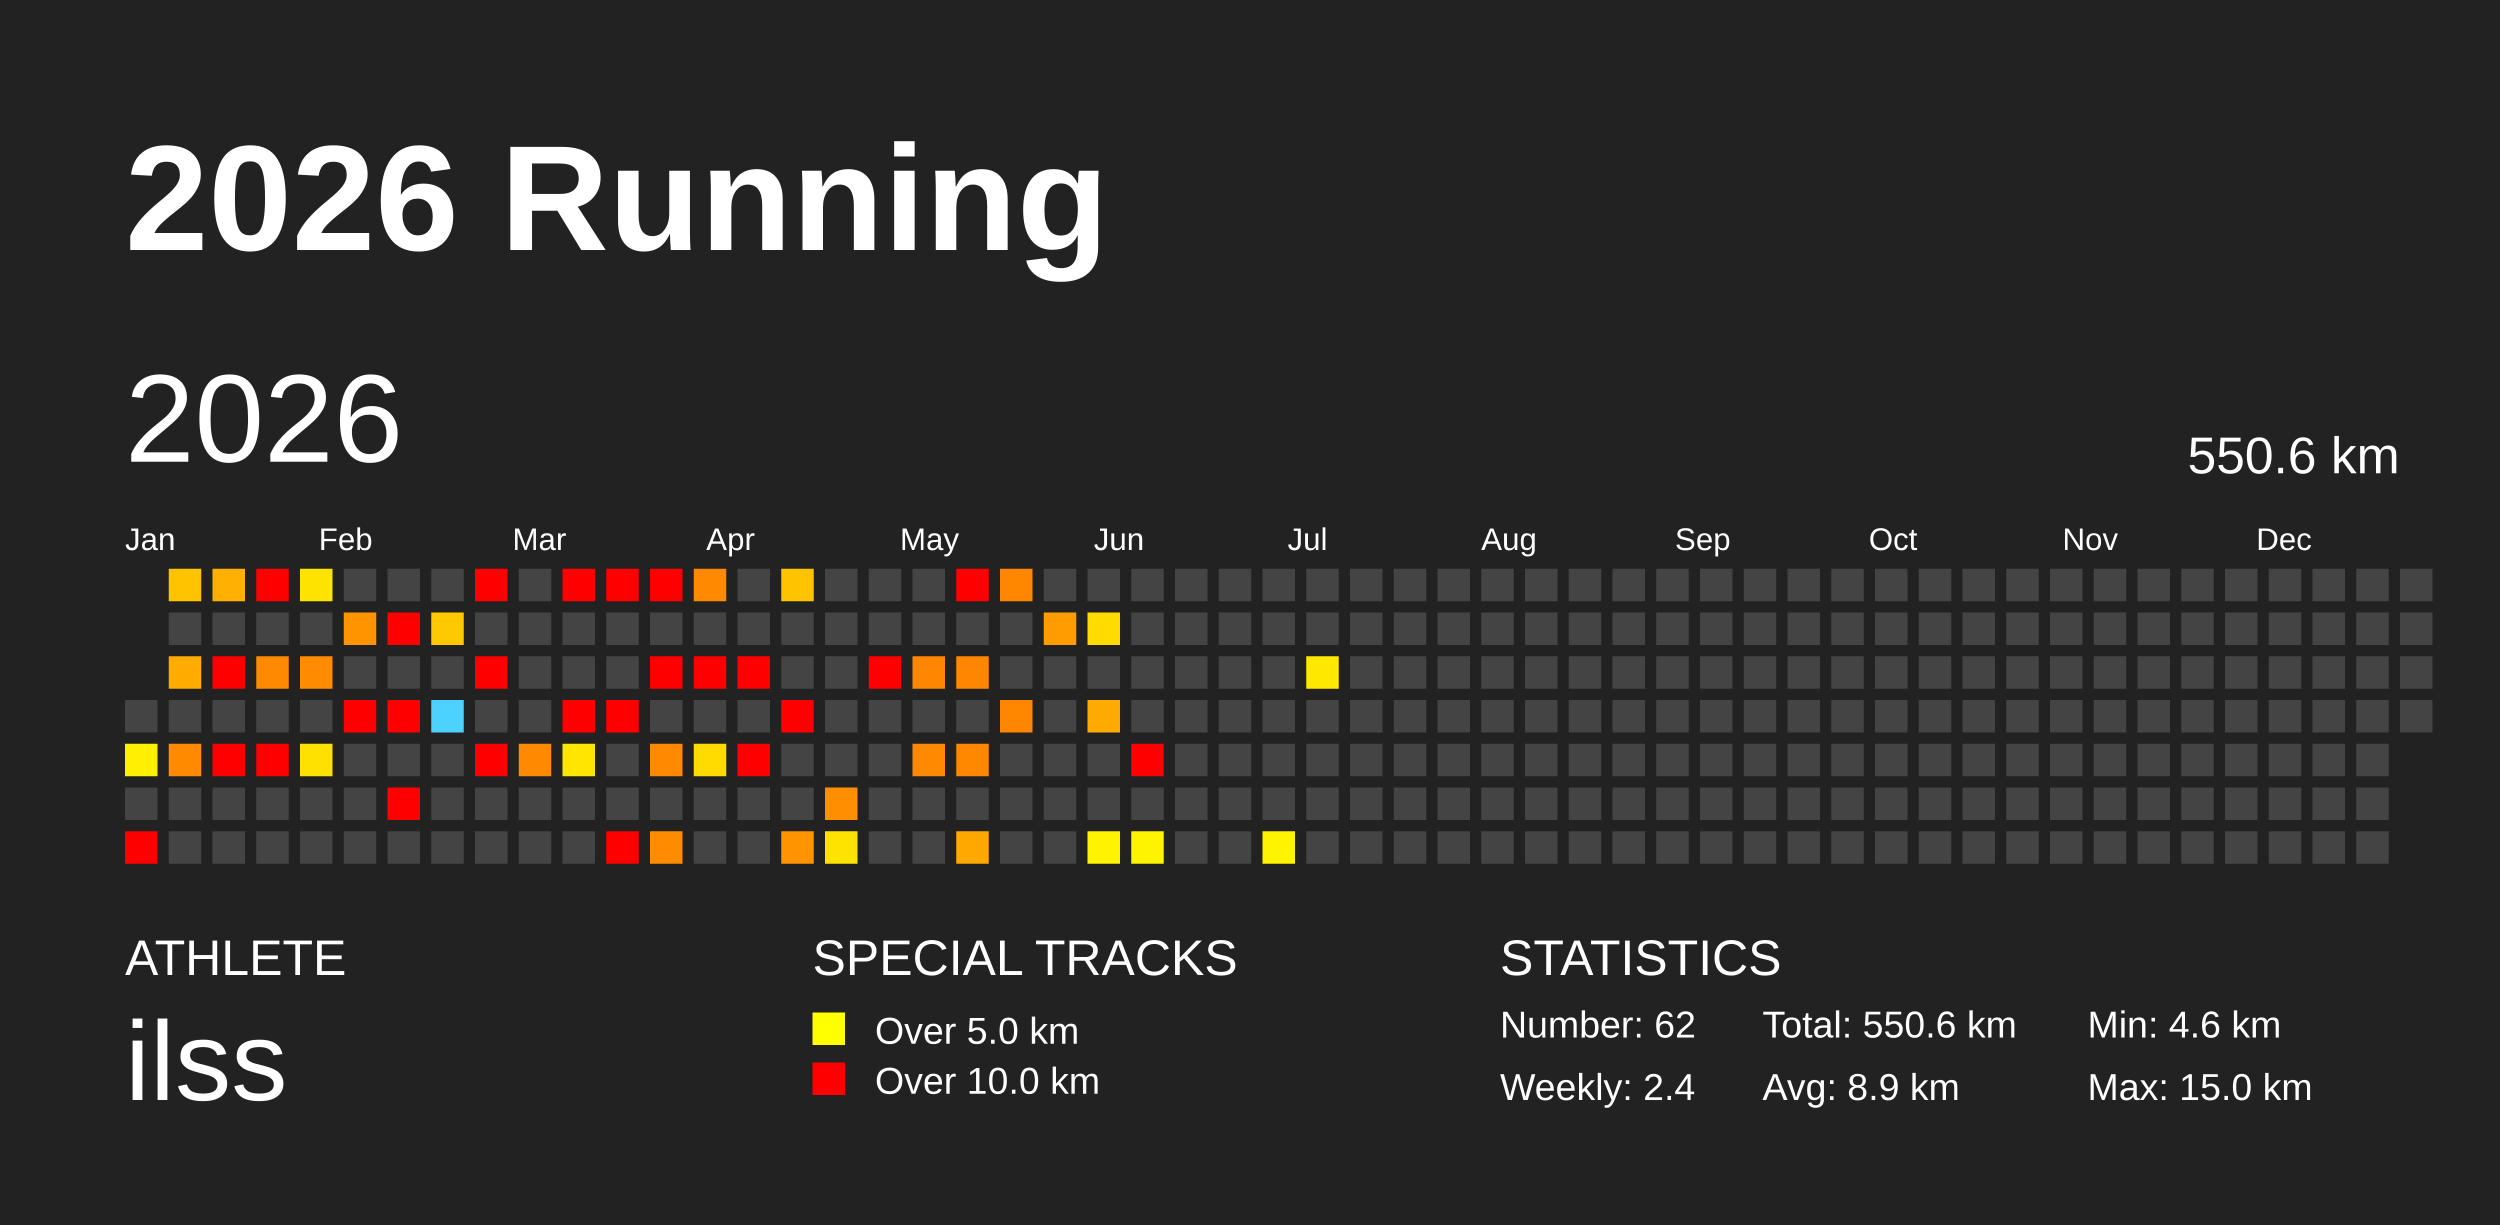
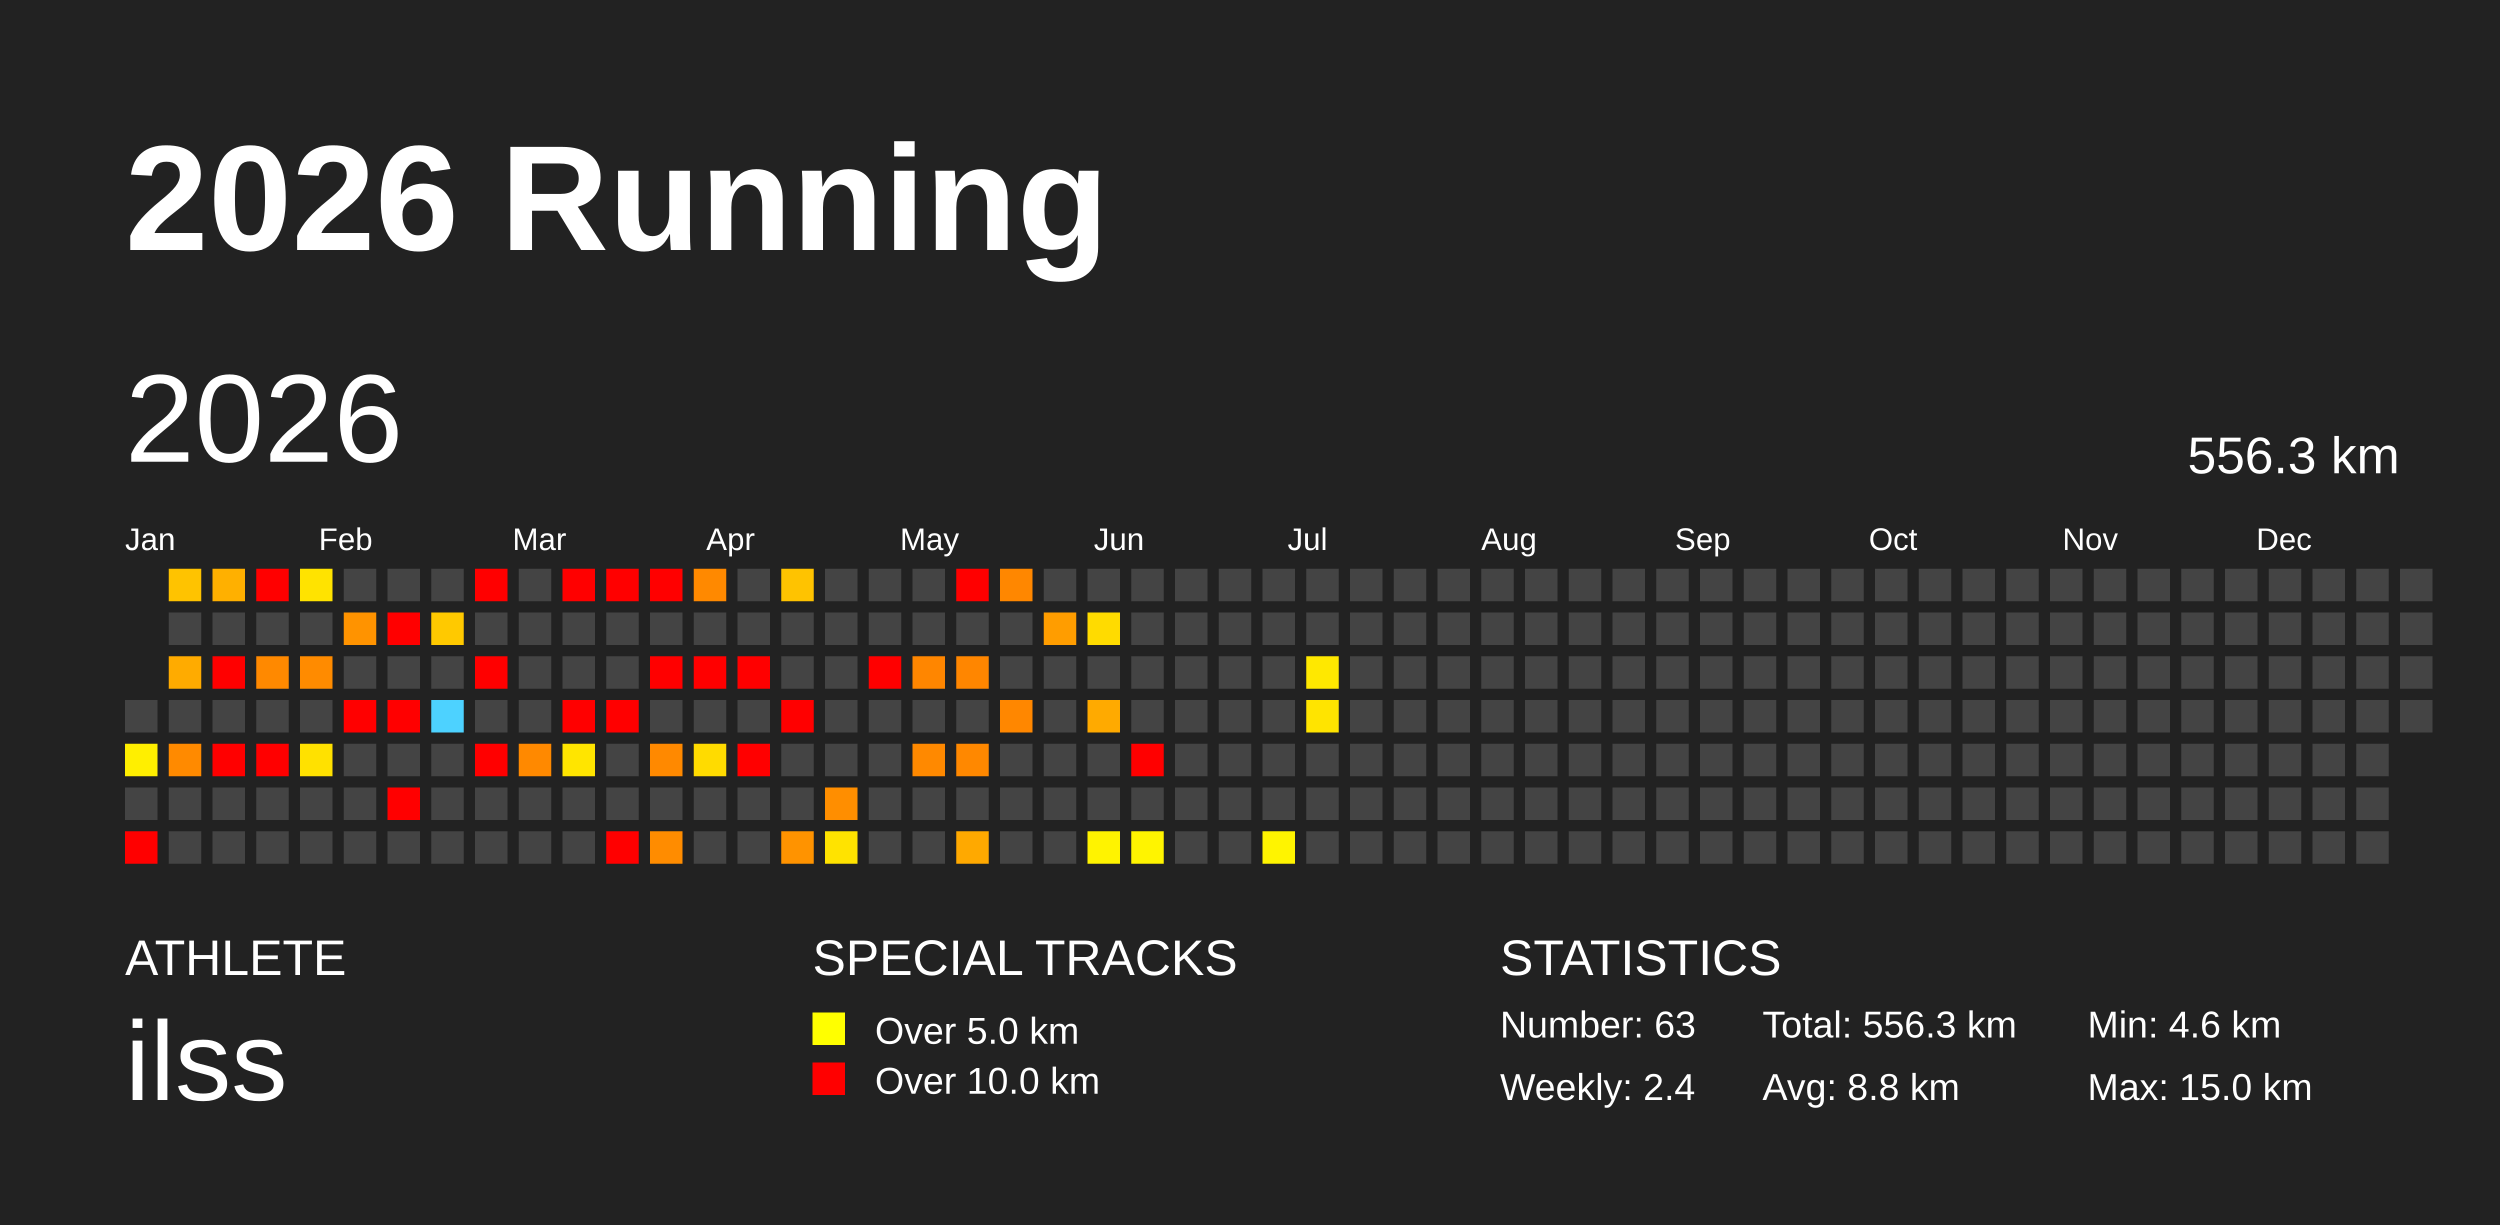
<svg xmlns="http://www.w3.org/2000/svg" baseProfile="full" height="98mm" version="1.1" viewBox="0,0,200,98" width="200mm">
  <defs />
  <rect fill="#222222" height="98" width="200" x="0" y="0" />
  <text fill="#FFFFFF" style="font-size:12px; font-family:Arial; font-weight:bold;" x="10" y="20">2026 Running</text>
  <text fill="#FFFFFF" style="font-size:4px; font-family:Arial" x="10" y="78">ATHLETE</text>
  <text fill="#FFFFFF" style="font-size:9px; font-family:Arial" x="10" y="88">ilss</text>
  <text fill="#FFFFFF" style="font-size:4px; font-family:Arial" x="65" y="78">SPECIAL TRACKS</text>
  <rect fill="yellow" height="2.6" width="2.6" x="65" y="81" />
  <text fill="#FFFFFF" style="font-size:3px; font-family:Arial" x="70" y="83.5">Over 5.0 km</text>
  <rect fill="red" height="2.6" width="2.6" x="65" y="85" />
  <text fill="#FFFFFF" style="font-size:3px; font-family:Arial" x="70" y="87.5">Over 10.0 km</text>
  <text fill="#FFFFFF" style="font-size:4px; font-family:Arial" x="120" y="78">STATISTICS</text>
-   <text fill="#FFFFFF" style="font-size:3px; font-family:Arial" x="120" y="83">Number: 62</text>
+   <text fill="#FFFFFF" style="font-size:3px; font-family:Arial" x="120" y="83">Number: 63</text>
  <text fill="#FFFFFF" style="font-size:3px; font-family:Arial" x="120" y="88">Weekly: 2.4</text>
-   <text fill="#FFFFFF" style="font-size:3px; font-family:Arial" x="141" y="83">Total: 550.6 km</text>
-   <text fill="#FFFFFF" style="font-size:3px; font-family:Arial" x="141" y="88">Avg: 8.9 km</text>
+   <text fill="#FFFFFF" style="font-size:3px; font-family:Arial" x="141" y="83">Total: 556.3 km</text>
+   <text fill="#FFFFFF" style="font-size:3px; font-family:Arial" x="141" y="88">Avg: 8.8 km</text>
  <text fill="#FFFFFF" style="font-size:3px; font-family:Arial" x="167" y="83">Min: 4.6 km</text>
  <text fill="#FFFFFF" style="font-size:3px; font-family:Arial" x="167" y="88">Max: 15.0 km</text>
  <text dominant-baseline="hanging" fill="#FFFFFF" style="font-size:10.0px; font-family:Arial;" x="10" y="30">2026</text>
-   <text dominant-baseline="hanging" fill="#FFFFFF" style="font-size:4.125px; font-family:Arial;" x="175" y="35">550.6 km</text>
+   <text dominant-baseline="hanging" fill="#FFFFFF" style="font-size:4.125px; font-family:Arial;" x="175" y="35">556.3 km</text>
  <text fill="#FFFFFF" style="font-size:2.5px; font-family:Arial" x="10.0" y="44">Jan</text>
  <text fill="#FFFFFF" style="font-size:2.5px; font-family:Arial" x="25.5" y="44">Feb</text>
  <text fill="#FFFFFF" style="font-size:2.5px; font-family:Arial" x="41.0" y="44">Mar</text>
  <text fill="#FFFFFF" style="font-size:2.5px; font-family:Arial" x="56.5" y="44">Apr</text>
  <text fill="#FFFFFF" style="font-size:2.5px; font-family:Arial" x="72.0" y="44">May</text>
  <text fill="#FFFFFF" style="font-size:2.5px; font-family:Arial" x="87.5" y="44">Jun</text>
  <text fill="#FFFFFF" style="font-size:2.5px; font-family:Arial" x="103.0" y="44">Jul</text>
  <text fill="#FFFFFF" style="font-size:2.5px; font-family:Arial" x="118.5" y="44">Aug</text>
  <text fill="#FFFFFF" style="font-size:2.5px; font-family:Arial" x="134.0" y="44">Sep</text>
  <text fill="#FFFFFF" style="font-size:2.5px; font-family:Arial" x="149.5" y="44">Oct</text>
  <text fill="#FFFFFF" style="font-size:2.5px; font-family:Arial" x="165.0" y="44">Nov</text>
  <text fill="#FFFFFF" style="font-size:2.5px; font-family:Arial" x="180.5" y="44">Dec</text>
  <rect fill="#444444" height="2.6" width="2.6" x="10.0" y="56.0" />
  <rect fill="#ffef00" height="2.6" width="2.6" x="10.0" y="59.5" />
  <rect fill="#444444" height="2.6" width="2.6" x="10.0" y="63.0" />
  <rect fill="red" height="2.6" width="2.6" x="10.0" y="66.5" />
  <rect fill="#ffc300" height="2.6" width="2.6" x="13.5" y="45.5" />
  <rect fill="#444444" height="2.6" width="2.6" x="13.5" y="49.0" />
  <rect fill="#ffab00" height="2.6" width="2.6" x="13.5" y="52.5" />
  <rect fill="#444444" height="2.6" width="2.6" x="13.5" y="56.0" />
  <rect fill="#ff8a00" height="2.6" width="2.6" x="13.5" y="59.5" />
  <rect fill="#444444" height="2.6" width="2.6" x="13.5" y="63.0" />
  <rect fill="#444444" height="2.6" width="2.6" x="13.5" y="66.5" />
  <rect fill="#ffb000" height="2.6" width="2.6" x="17.0" y="45.5" />
  <rect fill="#444444" height="2.6" width="2.6" x="17.0" y="49.0" />
  <rect fill="red" height="2.6" width="2.6" x="17.0" y="52.5" />
  <rect fill="#444444" height="2.6" width="2.6" x="17.0" y="56.0" />
  <rect fill="red" height="2.6" width="2.6" x="17.0" y="59.5" />
  <rect fill="#444444" height="2.6" width="2.6" x="17.0" y="63.0" />
  <rect fill="#444444" height="2.6" width="2.6" x="17.0" y="66.5" />
  <rect fill="red" height="2.6" width="2.6" x="20.5" y="45.5" />
  <rect fill="#444444" height="2.6" width="2.6" x="20.5" y="49.0" />
  <rect fill="#ff8900" height="2.6" width="2.6" x="20.5" y="52.5" />
  <rect fill="#444444" height="2.6" width="2.6" x="20.5" y="56.0" />
  <rect fill="red" height="2.6" width="2.6" x="20.5" y="59.5" />
  <rect fill="#444444" height="2.6" width="2.6" x="20.5" y="63.0" />
  <rect fill="#444444" height="2.6" width="2.6" x="20.5" y="66.5" />
  <rect fill="#ffe300" height="2.6" width="2.6" x="24.0" y="45.5" />
  <rect fill="#444444" height="2.6" width="2.6" x="24.0" y="49.0" />
  <rect fill="#ff8b00" height="2.6" width="2.6" x="24.0" y="52.5" />
  <rect fill="#444444" height="2.6" width="2.6" x="24.0" y="56.0" />
  <rect fill="#ffe100" height="2.6" width="2.6" x="24.0" y="59.5" />
  <rect fill="#444444" height="2.6" width="2.6" x="24.0" y="63.0" />
  <rect fill="#444444" height="2.6" width="2.6" x="24.0" y="66.5" />
  <rect fill="#444444" height="2.6" width="2.6" x="27.5" y="45.5" />
  <rect fill="#ff9300" height="2.6" width="2.6" x="27.5" y="49.0" />
  <rect fill="#444444" height="2.6" width="2.6" x="27.5" y="52.5" />
  <rect fill="red" height="2.6" width="2.6" x="27.5" y="56.0" />
  <rect fill="#444444" height="2.6" width="2.6" x="27.5" y="59.5" />
  <rect fill="#444444" height="2.6" width="2.6" x="27.5" y="63.0" />
  <rect fill="#444444" height="2.6" width="2.6" x="27.5" y="66.5" />
  <rect fill="#444444" height="2.6" width="2.6" x="31.0" y="45.5" />
  <rect fill="red" height="2.6" width="2.6" x="31.0" y="49.0" />
  <rect fill="#444444" height="2.6" width="2.6" x="31.0" y="52.5" />
  <rect fill="red" height="2.6" width="2.6" x="31.0" y="56.0" />
  <rect fill="#444444" height="2.6" width="2.6" x="31.0" y="59.5" />
  <rect fill="red" height="2.6" width="2.6" x="31.0" y="63.0" />
  <rect fill="#444444" height="2.6" width="2.6" x="31.0" y="66.5" />
  <rect fill="#444444" height="2.6" width="2.6" x="34.5" y="45.5" />
  <rect fill="#ffc900" height="2.6" width="2.6" x="34.5" y="49.0" />
  <rect fill="#444444" height="2.6" width="2.6" x="34.5" y="52.5" />
  <rect fill="#4dd2ff" height="2.6" width="2.6" x="34.5" y="56.0" />
  <rect fill="#444444" height="2.6" width="2.6" x="34.5" y="59.5" />
  <rect fill="#444444" height="2.6" width="2.6" x="34.5" y="63.0" />
  <rect fill="#444444" height="2.6" width="2.6" x="34.5" y="66.5" />
  <rect fill="red" height="2.6" width="2.6" x="38.0" y="45.5" />
  <rect fill="#444444" height="2.6" width="2.6" x="38.0" y="49.0" />
  <rect fill="red" height="2.6" width="2.6" x="38.0" y="52.5" />
  <rect fill="#444444" height="2.6" width="2.6" x="38.0" y="56.0" />
  <rect fill="red" height="2.6" width="2.6" x="38.0" y="59.5" />
  <rect fill="#444444" height="2.6" width="2.6" x="38.0" y="63.0" />
  <rect fill="#444444" height="2.6" width="2.6" x="38.0" y="66.5" />
  <rect fill="#444444" height="2.6" width="2.6" x="41.5" y="45.5" />
  <rect fill="#444444" height="2.6" width="2.6" x="41.5" y="49.0" />
  <rect fill="#444444" height="2.6" width="2.6" x="41.5" y="52.5" />
  <rect fill="#444444" height="2.6" width="2.6" x="41.5" y="56.0" />
  <rect fill="#ff8900" height="2.6" width="2.6" x="41.5" y="59.5" />
  <rect fill="#444444" height="2.6" width="2.6" x="41.5" y="63.0" />
  <rect fill="#444444" height="2.6" width="2.6" x="41.5" y="66.5" />
  <rect fill="red" height="2.6" width="2.6" x="45.0" y="45.5" />
  <rect fill="#444444" height="2.6" width="2.6" x="45.0" y="49.0" />
  <rect fill="#444444" height="2.6" width="2.6" x="45.0" y="52.5" />
  <rect fill="red" height="2.6" width="2.6" x="45.0" y="56.0" />
  <rect fill="#ffe500" height="2.6" width="2.6" x="45.0" y="59.5" />
  <rect fill="#444444" height="2.6" width="2.6" x="45.0" y="63.0" />
  <rect fill="#444444" height="2.6" width="2.6" x="45.0" y="66.5" />
  <rect fill="red" height="2.6" width="2.6" x="48.5" y="45.5" />
  <rect fill="#444444" height="2.6" width="2.6" x="48.5" y="49.0" />
  <rect fill="#444444" height="2.6" width="2.6" x="48.5" y="52.5" />
  <rect fill="red" height="2.6" width="2.6" x="48.5" y="56.0" />
  <rect fill="#444444" height="2.6" width="2.6" x="48.5" y="59.5" />
  <rect fill="#444444" height="2.6" width="2.6" x="48.5" y="63.0" />
  <rect fill="red" height="2.6" width="2.6" x="48.5" y="66.5" />
  <rect fill="red" height="2.6" width="2.6" x="52.0" y="45.5" />
  <rect fill="#444444" height="2.6" width="2.6" x="52.0" y="49.0" />
  <rect fill="red" height="2.6" width="2.6" x="52.0" y="52.5" />
  <rect fill="#444444" height="2.6" width="2.6" x="52.0" y="56.0" />
  <rect fill="#ff8900" height="2.6" width="2.6" x="52.0" y="59.5" />
  <rect fill="#444444" height="2.6" width="2.6" x="52.0" y="63.0" />
  <rect fill="#ff8c00" height="2.6" width="2.6" x="52.0" y="66.5" />
  <rect fill="#ff8900" height="2.6" width="2.6" x="55.5" y="45.5" />
  <rect fill="#444444" height="2.6" width="2.6" x="55.5" y="49.0" />
  <rect fill="red" height="2.6" width="2.6" x="55.5" y="52.5" />
  <rect fill="#444444" height="2.6" width="2.6" x="55.5" y="56.0" />
  <rect fill="#ffdb00" height="2.6" width="2.6" x="55.5" y="59.5" />
  <rect fill="#444444" height="2.6" width="2.6" x="55.5" y="63.0" />
  <rect fill="#444444" height="2.6" width="2.6" x="55.5" y="66.5" />
  <rect fill="#444444" height="2.6" width="2.6" x="59.0" y="45.5" />
  <rect fill="#444444" height="2.6" width="2.6" x="59.0" y="49.0" />
  <rect fill="red" height="2.6" width="2.6" x="59.0" y="52.5" />
  <rect fill="#444444" height="2.6" width="2.6" x="59.0" y="56.0" />
  <rect fill="red" height="2.6" width="2.6" x="59.0" y="59.5" />
  <rect fill="#444444" height="2.6" width="2.6" x="59.0" y="63.0" />
  <rect fill="#444444" height="2.6" width="2.6" x="59.0" y="66.5" />
  <rect fill="#ffc300" height="2.6" width="2.6" x="62.5" y="45.5" />
  <rect fill="#444444" height="2.6" width="2.6" x="62.5" y="49.0" />
  <rect fill="#444444" height="2.6" width="2.6" x="62.5" y="52.5" />
  <rect fill="red" height="2.6" width="2.6" x="62.5" y="56.0" />
  <rect fill="#444444" height="2.6" width="2.6" x="62.5" y="59.5" />
  <rect fill="#444444" height="2.6" width="2.6" x="62.5" y="63.0" />
  <rect fill="#ff9300" height="2.6" width="2.6" x="62.5" y="66.5" />
  <rect fill="#444444" height="2.6" width="2.6" x="66.0" y="45.5" />
  <rect fill="#444444" height="2.6" width="2.6" x="66.0" y="49.0" />
  <rect fill="#444444" height="2.6" width="2.6" x="66.0" y="52.5" />
  <rect fill="#444444" height="2.6" width="2.6" x="66.0" y="56.0" />
  <rect fill="#444444" height="2.6" width="2.6" x="66.0" y="59.5" />
  <rect fill="#ff8e00" height="2.6" width="2.6" x="66.0" y="63.0" />
  <rect fill="#ffe300" height="2.6" width="2.6" x="66.0" y="66.5" />
  <rect fill="#444444" height="2.6" width="2.6" x="69.5" y="45.5" />
  <rect fill="#444444" height="2.6" width="2.6" x="69.5" y="49.0" />
  <rect fill="red" height="2.6" width="2.6" x="69.5" y="52.5" />
  <rect fill="#444444" height="2.6" width="2.6" x="69.5" y="56.0" />
  <rect fill="#444444" height="2.6" width="2.6" x="69.5" y="59.5" />
  <rect fill="#444444" height="2.6" width="2.6" x="69.5" y="63.0" />
  <rect fill="#444444" height="2.6" width="2.6" x="69.5" y="66.5" />
  <rect fill="#444444" height="2.6" width="2.6" x="73.0" y="45.5" />
  <rect fill="#444444" height="2.6" width="2.6" x="73.0" y="49.0" />
  <rect fill="#ff8600" height="2.6" width="2.6" x="73.0" y="52.5" />
  <rect fill="#444444" height="2.6" width="2.6" x="73.0" y="56.0" />
  <rect fill="#ff8900" height="2.6" width="2.6" x="73.0" y="59.5" />
  <rect fill="#444444" height="2.6" width="2.6" x="73.0" y="63.0" />
  <rect fill="#444444" height="2.6" width="2.6" x="73.0" y="66.5" />
  <rect fill="red" height="2.6" width="2.6" x="76.5" y="45.5" />
  <rect fill="#444444" height="2.6" width="2.6" x="76.5" y="49.0" />
  <rect fill="#ff8600" height="2.6" width="2.6" x="76.5" y="52.5" />
  <rect fill="#444444" height="2.6" width="2.6" x="76.5" y="56.0" />
  <rect fill="#ff8800" height="2.6" width="2.6" x="76.5" y="59.5" />
  <rect fill="#444444" height="2.6" width="2.6" x="76.5" y="63.0" />
  <rect fill="#ffa900" height="2.6" width="2.6" x="76.5" y="66.5" />
  <rect fill="#ff8700" height="2.6" width="2.6" x="80.0" y="45.5" />
  <rect fill="#444444" height="2.6" width="2.6" x="80.0" y="49.0" />
  <rect fill="#444444" height="2.6" width="2.6" x="80.0" y="52.5" />
  <rect fill="#ff8700" height="2.6" width="2.6" x="80.0" y="56.0" />
  <rect fill="#444444" height="2.6" width="2.6" x="80.0" y="59.5" />
  <rect fill="#444444" height="2.6" width="2.6" x="80.0" y="63.0" />
  <rect fill="#444444" height="2.6" width="2.6" x="80.0" y="66.5" />
  <rect fill="#444444" height="2.6" width="2.6" x="83.5" y="45.5" />
  <rect fill="#ff9d00" height="2.6" width="2.6" x="83.5" y="49.0" />
  <rect fill="#444444" height="2.6" width="2.6" x="83.5" y="52.5" />
  <rect fill="#444444" height="2.6" width="2.6" x="83.5" y="56.0" />
  <rect fill="#444444" height="2.6" width="2.6" x="83.5" y="59.5" />
  <rect fill="#444444" height="2.6" width="2.6" x="83.5" y="63.0" />
  <rect fill="#444444" height="2.6" width="2.6" x="83.5" y="66.5" />
  <rect fill="#444444" height="2.6" width="2.6" x="87.0" y="45.5" />
  <rect fill="#ffdb00" height="2.6" width="2.6" x="87.0" y="49.0" />
  <rect fill="#444444" height="2.6" width="2.6" x="87.0" y="52.5" />
  <rect fill="#ffaa00" height="2.6" width="2.6" x="87.0" y="56.0" />
  <rect fill="#444444" height="2.6" width="2.6" x="87.0" y="59.5" />
  <rect fill="#444444" height="2.6" width="2.6" x="87.0" y="63.0" />
  <rect fill="#fff300" height="2.6" width="2.6" x="87.0" y="66.5" />
  <rect fill="#444444" height="2.6" width="2.6" x="90.5" y="45.5" />
  <rect fill="#444444" height="2.6" width="2.6" x="90.5" y="49.0" />
  <rect fill="#444444" height="2.6" width="2.6" x="90.5" y="52.5" />
  <rect fill="#444444" height="2.6" width="2.6" x="90.5" y="56.0" />
  <rect fill="red" height="2.6" width="2.6" x="90.5" y="59.5" />
  <rect fill="#444444" height="2.6" width="2.6" x="90.5" y="63.0" />
  <rect fill="#fff400" height="2.6" width="2.6" x="90.5" y="66.5" />
  <rect fill="#444444" height="2.6" width="2.6" x="94.0" y="45.5" />
  <rect fill="#444444" height="2.6" width="2.6" x="94.0" y="49.0" />
  <rect fill="#444444" height="2.6" width="2.6" x="94.0" y="52.5" />
  <rect fill="#444444" height="2.6" width="2.6" x="94.0" y="56.0" />
  <rect fill="#444444" height="2.6" width="2.6" x="94.0" y="59.5" />
  <rect fill="#444444" height="2.6" width="2.6" x="94.0" y="63.0" />
  <rect fill="#444444" height="2.6" width="2.6" x="94.0" y="66.5" />
  <rect fill="#444444" height="2.6" width="2.6" x="97.5" y="45.5" />
  <rect fill="#444444" height="2.6" width="2.6" x="97.5" y="49.0" />
  <rect fill="#444444" height="2.6" width="2.6" x="97.5" y="52.5" />
  <rect fill="#444444" height="2.6" width="2.6" x="97.5" y="56.0" />
  <rect fill="#444444" height="2.6" width="2.6" x="97.5" y="59.5" />
  <rect fill="#444444" height="2.6" width="2.6" x="97.5" y="63.0" />
  <rect fill="#444444" height="2.6" width="2.6" x="97.5" y="66.5" />
  <rect fill="#444444" height="2.6" width="2.6" x="101.0" y="45.5" />
  <rect fill="#444444" height="2.6" width="2.6" x="101.0" y="49.0" />
  <rect fill="#444444" height="2.6" width="2.6" x="101.0" y="52.5" />
  <rect fill="#444444" height="2.6" width="2.6" x="101.0" y="56.0" />
  <rect fill="#444444" height="2.6" width="2.6" x="101.0" y="59.5" />
  <rect fill="#444444" height="2.6" width="2.6" x="101.0" y="63.0" />
  <rect fill="#fff400" height="2.6" width="2.6" x="101.0" y="66.5" />
  <rect fill="#444444" height="2.6" width="2.6" x="104.5" y="45.5" />
  <rect fill="#444444" height="2.6" width="2.6" x="104.5" y="49.0" />
  <rect fill="#ffe800" height="2.6" width="2.6" x="104.5" y="52.5" />
-   <rect fill="#444444" height="2.6" width="2.6" x="104.5" y="56.0" />
+   <rect fill="#ffe400" height="2.6" width="2.6" x="104.5" y="56.0" />
  <rect fill="#444444" height="2.6" width="2.6" x="104.5" y="59.5" />
  <rect fill="#444444" height="2.6" width="2.6" x="104.5" y="63.0" />
  <rect fill="#444444" height="2.6" width="2.6" x="104.5" y="66.5" />
  <rect fill="#444444" height="2.6" width="2.6" x="108.0" y="45.5" />
  <rect fill="#444444" height="2.6" width="2.6" x="108.0" y="49.0" />
  <rect fill="#444444" height="2.6" width="2.6" x="108.0" y="52.5" />
  <rect fill="#444444" height="2.6" width="2.6" x="108.0" y="56.0" />
  <rect fill="#444444" height="2.6" width="2.6" x="108.0" y="59.5" />
  <rect fill="#444444" height="2.6" width="2.6" x="108.0" y="63.0" />
  <rect fill="#444444" height="2.6" width="2.6" x="108.0" y="66.5" />
  <rect fill="#444444" height="2.6" width="2.6" x="111.5" y="45.5" />
  <rect fill="#444444" height="2.6" width="2.6" x="111.5" y="49.0" />
  <rect fill="#444444" height="2.6" width="2.6" x="111.5" y="52.5" />
  <rect fill="#444444" height="2.6" width="2.6" x="111.5" y="56.0" />
  <rect fill="#444444" height="2.6" width="2.6" x="111.5" y="59.5" />
  <rect fill="#444444" height="2.6" width="2.6" x="111.5" y="63.0" />
  <rect fill="#444444" height="2.6" width="2.6" x="111.5" y="66.5" />
  <rect fill="#444444" height="2.6" width="2.6" x="115.0" y="45.5" />
  <rect fill="#444444" height="2.6" width="2.6" x="115.0" y="49.0" />
  <rect fill="#444444" height="2.6" width="2.6" x="115.0" y="52.5" />
  <rect fill="#444444" height="2.6" width="2.6" x="115.0" y="56.0" />
  <rect fill="#444444" height="2.6" width="2.6" x="115.0" y="59.5" />
  <rect fill="#444444" height="2.6" width="2.6" x="115.0" y="63.0" />
  <rect fill="#444444" height="2.6" width="2.6" x="115.0" y="66.5" />
  <rect fill="#444444" height="2.6" width="2.6" x="118.5" y="45.5" />
  <rect fill="#444444" height="2.6" width="2.6" x="118.5" y="49.0" />
  <rect fill="#444444" height="2.6" width="2.6" x="118.5" y="52.5" />
  <rect fill="#444444" height="2.6" width="2.6" x="118.5" y="56.0" />
  <rect fill="#444444" height="2.6" width="2.6" x="118.5" y="59.5" />
  <rect fill="#444444" height="2.6" width="2.6" x="118.5" y="63.0" />
  <rect fill="#444444" height="2.6" width="2.6" x="118.5" y="66.5" />
  <rect fill="#444444" height="2.6" width="2.6" x="122.0" y="45.5" />
  <rect fill="#444444" height="2.6" width="2.6" x="122.0" y="49.0" />
  <rect fill="#444444" height="2.6" width="2.6" x="122.0" y="52.5" />
  <rect fill="#444444" height="2.6" width="2.6" x="122.0" y="56.0" />
  <rect fill="#444444" height="2.6" width="2.6" x="122.0" y="59.5" />
  <rect fill="#444444" height="2.6" width="2.6" x="122.0" y="63.0" />
  <rect fill="#444444" height="2.6" width="2.6" x="122.0" y="66.5" />
  <rect fill="#444444" height="2.6" width="2.6" x="125.5" y="45.5" />
  <rect fill="#444444" height="2.6" width="2.6" x="125.5" y="49.0" />
  <rect fill="#444444" height="2.6" width="2.6" x="125.5" y="52.5" />
  <rect fill="#444444" height="2.6" width="2.6" x="125.5" y="56.0" />
  <rect fill="#444444" height="2.6" width="2.6" x="125.5" y="59.5" />
  <rect fill="#444444" height="2.6" width="2.6" x="125.5" y="63.0" />
  <rect fill="#444444" height="2.6" width="2.6" x="125.5" y="66.5" />
  <rect fill="#444444" height="2.6" width="2.6" x="129.0" y="45.5" />
  <rect fill="#444444" height="2.6" width="2.6" x="129.0" y="49.0" />
  <rect fill="#444444" height="2.6" width="2.6" x="129.0" y="52.5" />
  <rect fill="#444444" height="2.6" width="2.6" x="129.0" y="56.0" />
  <rect fill="#444444" height="2.6" width="2.6" x="129.0" y="59.5" />
  <rect fill="#444444" height="2.6" width="2.6" x="129.0" y="63.0" />
  <rect fill="#444444" height="2.6" width="2.6" x="129.0" y="66.5" />
  <rect fill="#444444" height="2.6" width="2.6" x="132.5" y="45.5" />
  <rect fill="#444444" height="2.6" width="2.6" x="132.5" y="49.0" />
  <rect fill="#444444" height="2.6" width="2.6" x="132.5" y="52.5" />
  <rect fill="#444444" height="2.6" width="2.6" x="132.5" y="56.0" />
  <rect fill="#444444" height="2.6" width="2.6" x="132.5" y="59.5" />
  <rect fill="#444444" height="2.6" width="2.6" x="132.5" y="63.0" />
  <rect fill="#444444" height="2.6" width="2.6" x="132.5" y="66.5" />
  <rect fill="#444444" height="2.6" width="2.6" x="136.0" y="45.5" />
  <rect fill="#444444" height="2.6" width="2.6" x="136.0" y="49.0" />
  <rect fill="#444444" height="2.6" width="2.6" x="136.0" y="52.5" />
  <rect fill="#444444" height="2.6" width="2.6" x="136.0" y="56.0" />
  <rect fill="#444444" height="2.6" width="2.6" x="136.0" y="59.5" />
  <rect fill="#444444" height="2.6" width="2.6" x="136.0" y="63.0" />
  <rect fill="#444444" height="2.6" width="2.6" x="136.0" y="66.5" />
  <rect fill="#444444" height="2.6" width="2.6" x="139.5" y="45.5" />
  <rect fill="#444444" height="2.6" width="2.6" x="139.5" y="49.0" />
  <rect fill="#444444" height="2.6" width="2.6" x="139.5" y="52.5" />
  <rect fill="#444444" height="2.6" width="2.6" x="139.5" y="56.0" />
  <rect fill="#444444" height="2.6" width="2.6" x="139.5" y="59.5" />
  <rect fill="#444444" height="2.6" width="2.6" x="139.5" y="63.0" />
  <rect fill="#444444" height="2.6" width="2.6" x="139.5" y="66.5" />
  <rect fill="#444444" height="2.6" width="2.6" x="143.0" y="45.5" />
  <rect fill="#444444" height="2.6" width="2.6" x="143.0" y="49.0" />
  <rect fill="#444444" height="2.6" width="2.6" x="143.0" y="52.5" />
  <rect fill="#444444" height="2.6" width="2.6" x="143.0" y="56.0" />
  <rect fill="#444444" height="2.6" width="2.6" x="143.0" y="59.5" />
  <rect fill="#444444" height="2.6" width="2.6" x="143.0" y="63.0" />
  <rect fill="#444444" height="2.6" width="2.6" x="143.0" y="66.5" />
  <rect fill="#444444" height="2.6" width="2.6" x="146.5" y="45.5" />
  <rect fill="#444444" height="2.6" width="2.6" x="146.5" y="49.0" />
  <rect fill="#444444" height="2.6" width="2.6" x="146.5" y="52.5" />
  <rect fill="#444444" height="2.6" width="2.6" x="146.5" y="56.0" />
  <rect fill="#444444" height="2.6" width="2.6" x="146.5" y="59.5" />
  <rect fill="#444444" height="2.6" width="2.6" x="146.5" y="63.0" />
  <rect fill="#444444" height="2.6" width="2.6" x="146.5" y="66.5" />
  <rect fill="#444444" height="2.6" width="2.6" x="150.0" y="45.5" />
  <rect fill="#444444" height="2.6" width="2.6" x="150.0" y="49.0" />
  <rect fill="#444444" height="2.6" width="2.6" x="150.0" y="52.5" />
  <rect fill="#444444" height="2.6" width="2.6" x="150.0" y="56.0" />
  <rect fill="#444444" height="2.6" width="2.6" x="150.0" y="59.5" />
  <rect fill="#444444" height="2.6" width="2.6" x="150.0" y="63.0" />
  <rect fill="#444444" height="2.6" width="2.6" x="150.0" y="66.5" />
  <rect fill="#444444" height="2.6" width="2.6" x="153.5" y="45.5" />
  <rect fill="#444444" height="2.6" width="2.6" x="153.5" y="49.0" />
  <rect fill="#444444" height="2.6" width="2.6" x="153.5" y="52.5" />
  <rect fill="#444444" height="2.6" width="2.6" x="153.5" y="56.0" />
  <rect fill="#444444" height="2.6" width="2.6" x="153.5" y="59.5" />
  <rect fill="#444444" height="2.6" width="2.6" x="153.5" y="63.0" />
  <rect fill="#444444" height="2.6" width="2.6" x="153.5" y="66.5" />
  <rect fill="#444444" height="2.6" width="2.6" x="157.0" y="45.5" />
  <rect fill="#444444" height="2.6" width="2.6" x="157.0" y="49.0" />
  <rect fill="#444444" height="2.6" width="2.6" x="157.0" y="52.5" />
  <rect fill="#444444" height="2.6" width="2.6" x="157.0" y="56.0" />
  <rect fill="#444444" height="2.6" width="2.6" x="157.0" y="59.5" />
  <rect fill="#444444" height="2.6" width="2.6" x="157.0" y="63.0" />
  <rect fill="#444444" height="2.6" width="2.6" x="157.0" y="66.5" />
  <rect fill="#444444" height="2.6" width="2.6" x="160.5" y="45.5" />
  <rect fill="#444444" height="2.6" width="2.6" x="160.5" y="49.0" />
  <rect fill="#444444" height="2.6" width="2.6" x="160.5" y="52.5" />
  <rect fill="#444444" height="2.6" width="2.6" x="160.5" y="56.0" />
  <rect fill="#444444" height="2.6" width="2.6" x="160.5" y="59.5" />
  <rect fill="#444444" height="2.6" width="2.6" x="160.5" y="63.0" />
  <rect fill="#444444" height="2.6" width="2.6" x="160.5" y="66.5" />
  <rect fill="#444444" height="2.6" width="2.6" x="164.0" y="45.5" />
  <rect fill="#444444" height="2.6" width="2.6" x="164.0" y="49.0" />
  <rect fill="#444444" height="2.6" width="2.6" x="164.0" y="52.5" />
  <rect fill="#444444" height="2.6" width="2.6" x="164.0" y="56.0" />
  <rect fill="#444444" height="2.6" width="2.6" x="164.0" y="59.5" />
  <rect fill="#444444" height="2.6" width="2.6" x="164.0" y="63.0" />
  <rect fill="#444444" height="2.6" width="2.6" x="164.0" y="66.5" />
  <rect fill="#444444" height="2.6" width="2.6" x="167.5" y="45.5" />
  <rect fill="#444444" height="2.6" width="2.6" x="167.5" y="49.0" />
  <rect fill="#444444" height="2.6" width="2.6" x="167.5" y="52.5" />
  <rect fill="#444444" height="2.6" width="2.6" x="167.5" y="56.0" />
  <rect fill="#444444" height="2.6" width="2.6" x="167.5" y="59.5" />
  <rect fill="#444444" height="2.6" width="2.6" x="167.5" y="63.0" />
  <rect fill="#444444" height="2.6" width="2.6" x="167.5" y="66.5" />
  <rect fill="#444444" height="2.6" width="2.6" x="171.0" y="45.5" />
  <rect fill="#444444" height="2.6" width="2.6" x="171.0" y="49.0" />
  <rect fill="#444444" height="2.6" width="2.6" x="171.0" y="52.5" />
  <rect fill="#444444" height="2.6" width="2.6" x="171.0" y="56.0" />
  <rect fill="#444444" height="2.6" width="2.6" x="171.0" y="59.5" />
  <rect fill="#444444" height="2.6" width="2.6" x="171.0" y="63.0" />
  <rect fill="#444444" height="2.6" width="2.6" x="171.0" y="66.5" />
  <rect fill="#444444" height="2.6" width="2.6" x="174.5" y="45.5" />
  <rect fill="#444444" height="2.6" width="2.6" x="174.5" y="49.0" />
  <rect fill="#444444" height="2.6" width="2.6" x="174.5" y="52.5" />
  <rect fill="#444444" height="2.6" width="2.6" x="174.5" y="56.0" />
  <rect fill="#444444" height="2.6" width="2.6" x="174.5" y="59.5" />
  <rect fill="#444444" height="2.6" width="2.6" x="174.5" y="63.0" />
  <rect fill="#444444" height="2.6" width="2.6" x="174.5" y="66.5" />
  <rect fill="#444444" height="2.6" width="2.6" x="178.0" y="45.5" />
  <rect fill="#444444" height="2.6" width="2.6" x="178.0" y="49.0" />
  <rect fill="#444444" height="2.6" width="2.6" x="178.0" y="52.5" />
  <rect fill="#444444" height="2.6" width="2.6" x="178.0" y="56.0" />
  <rect fill="#444444" height="2.6" width="2.6" x="178.0" y="59.5" />
  <rect fill="#444444" height="2.6" width="2.6" x="178.0" y="63.0" />
  <rect fill="#444444" height="2.6" width="2.6" x="178.0" y="66.5" />
  <rect fill="#444444" height="2.6" width="2.6" x="181.5" y="45.5" />
  <rect fill="#444444" height="2.6" width="2.6" x="181.5" y="49.0" />
  <rect fill="#444444" height="2.6" width="2.6" x="181.5" y="52.5" />
  <rect fill="#444444" height="2.6" width="2.6" x="181.5" y="56.0" />
  <rect fill="#444444" height="2.6" width="2.6" x="181.5" y="59.5" />
  <rect fill="#444444" height="2.6" width="2.6" x="181.5" y="63.0" />
  <rect fill="#444444" height="2.6" width="2.6" x="181.5" y="66.5" />
  <rect fill="#444444" height="2.6" width="2.6" x="185.0" y="45.5" />
  <rect fill="#444444" height="2.6" width="2.6" x="185.0" y="49.0" />
  <rect fill="#444444" height="2.6" width="2.6" x="185.0" y="52.5" />
  <rect fill="#444444" height="2.6" width="2.6" x="185.0" y="56.0" />
  <rect fill="#444444" height="2.6" width="2.6" x="185.0" y="59.5" />
  <rect fill="#444444" height="2.6" width="2.6" x="185.0" y="63.0" />
  <rect fill="#444444" height="2.6" width="2.6" x="185.0" y="66.5" />
  <rect fill="#444444" height="2.6" width="2.6" x="188.5" y="45.5" />
  <rect fill="#444444" height="2.6" width="2.6" x="188.5" y="49.0" />
  <rect fill="#444444" height="2.6" width="2.6" x="188.5" y="52.5" />
  <rect fill="#444444" height="2.6" width="2.6" x="188.5" y="56.0" />
  <rect fill="#444444" height="2.6" width="2.6" x="188.5" y="59.5" />
  <rect fill="#444444" height="2.6" width="2.6" x="188.5" y="63.0" />
  <rect fill="#444444" height="2.6" width="2.6" x="188.5" y="66.5" />
  <rect fill="#444444" height="2.6" width="2.6" x="192.0" y="45.5" />
  <rect fill="#444444" height="2.6" width="2.6" x="192.0" y="49.0" />
  <rect fill="#444444" height="2.6" width="2.6" x="192.0" y="52.5" />
  <rect fill="#444444" height="2.6" width="2.6" x="192.0" y="56.0" />
</svg>
